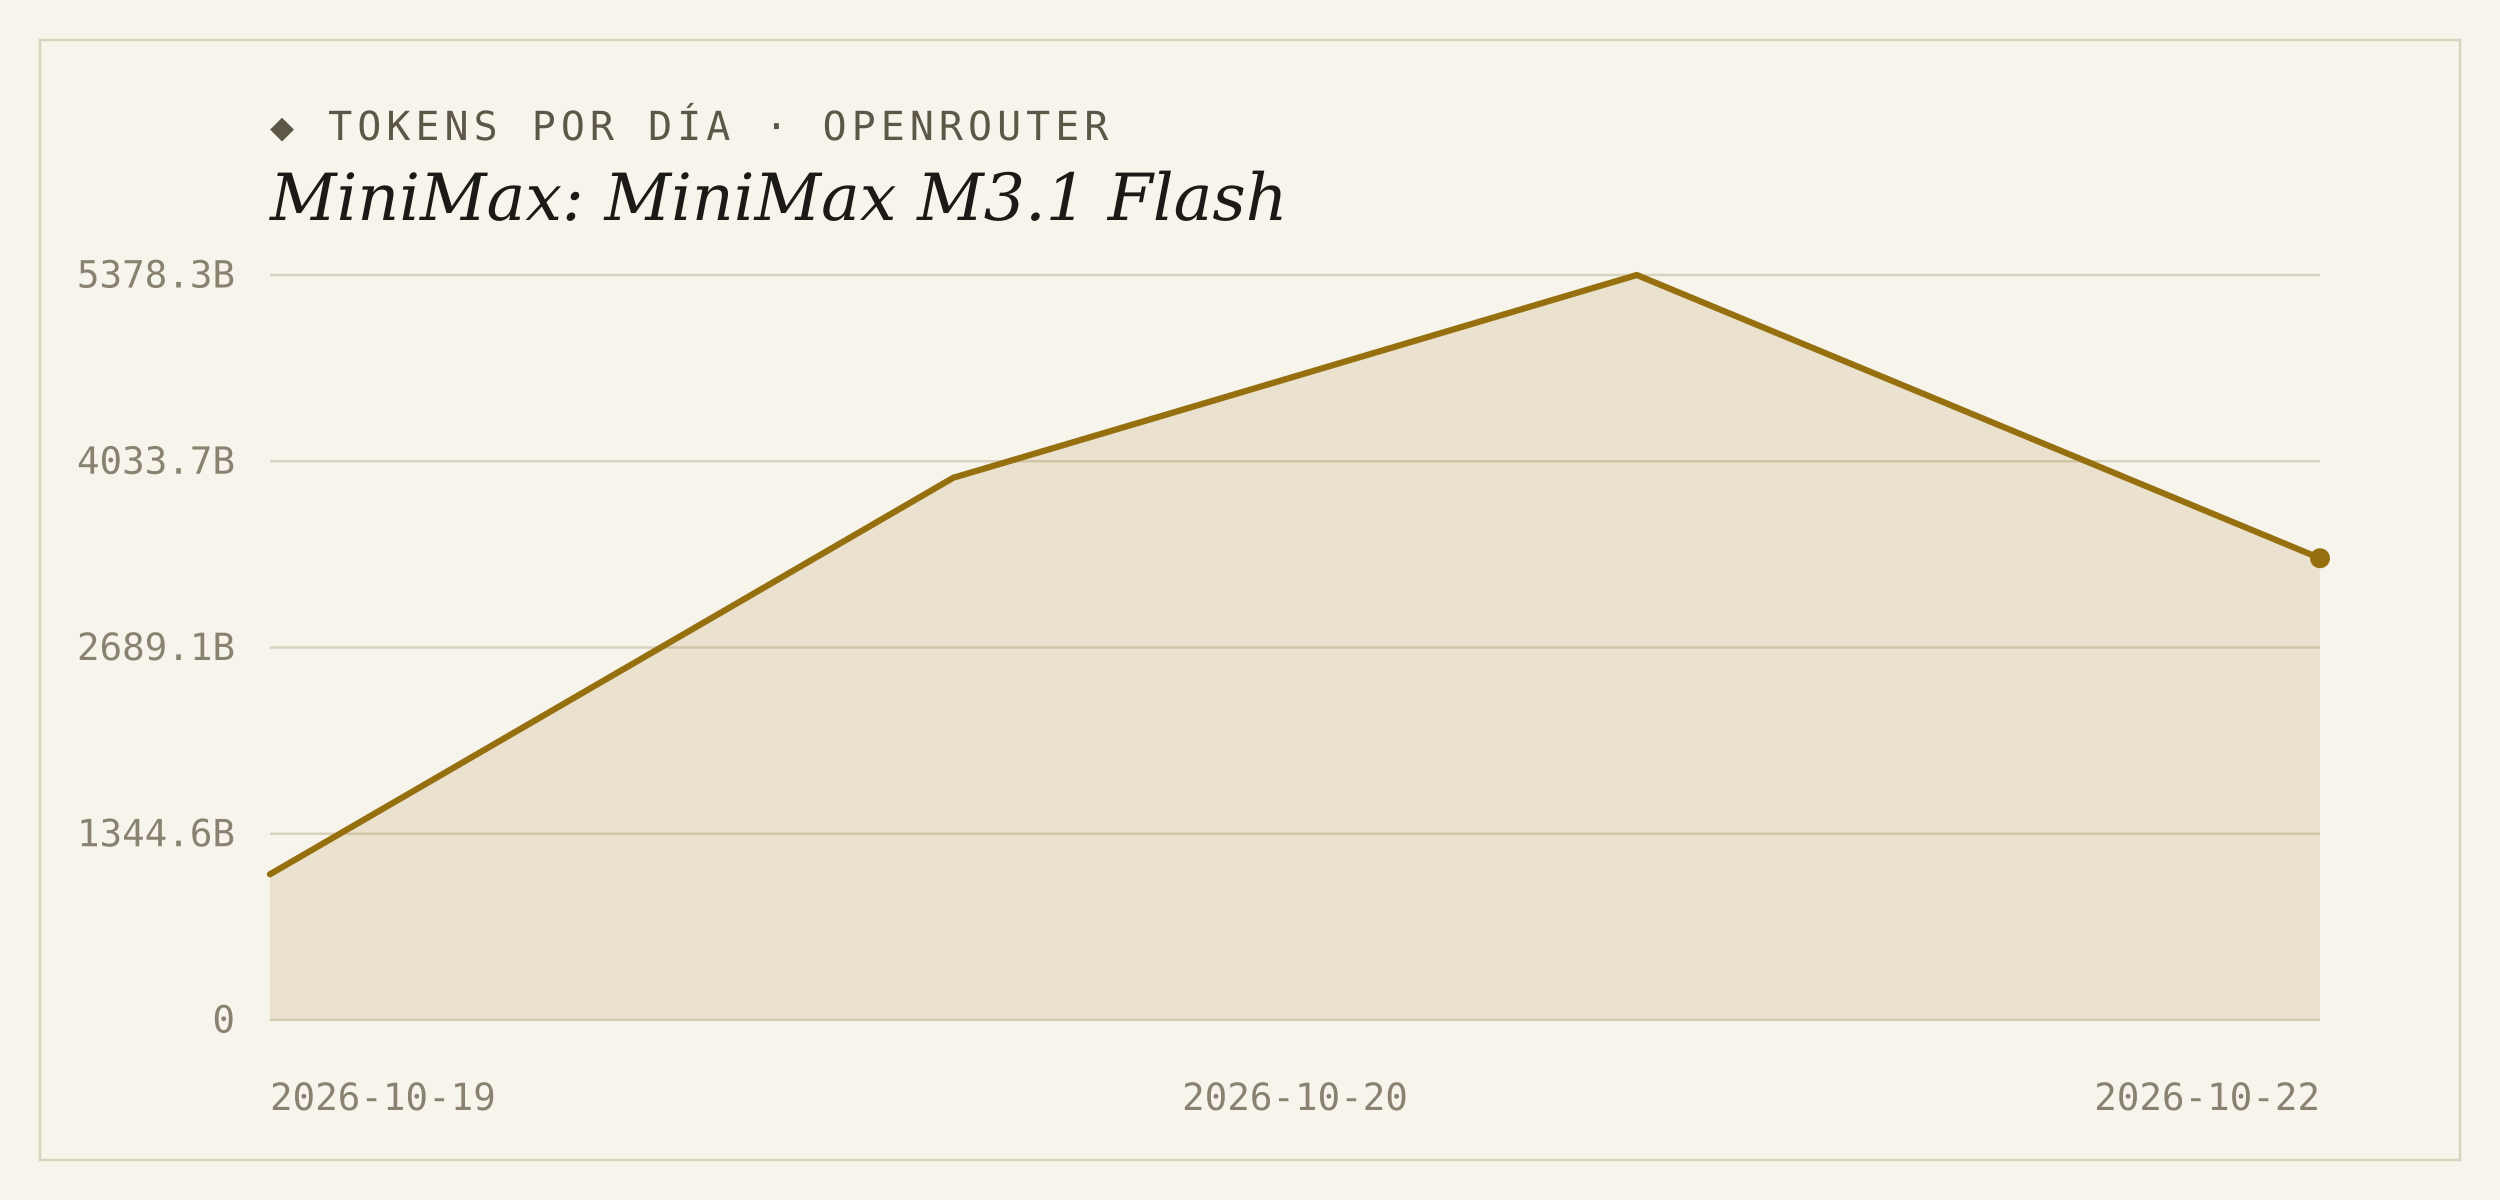
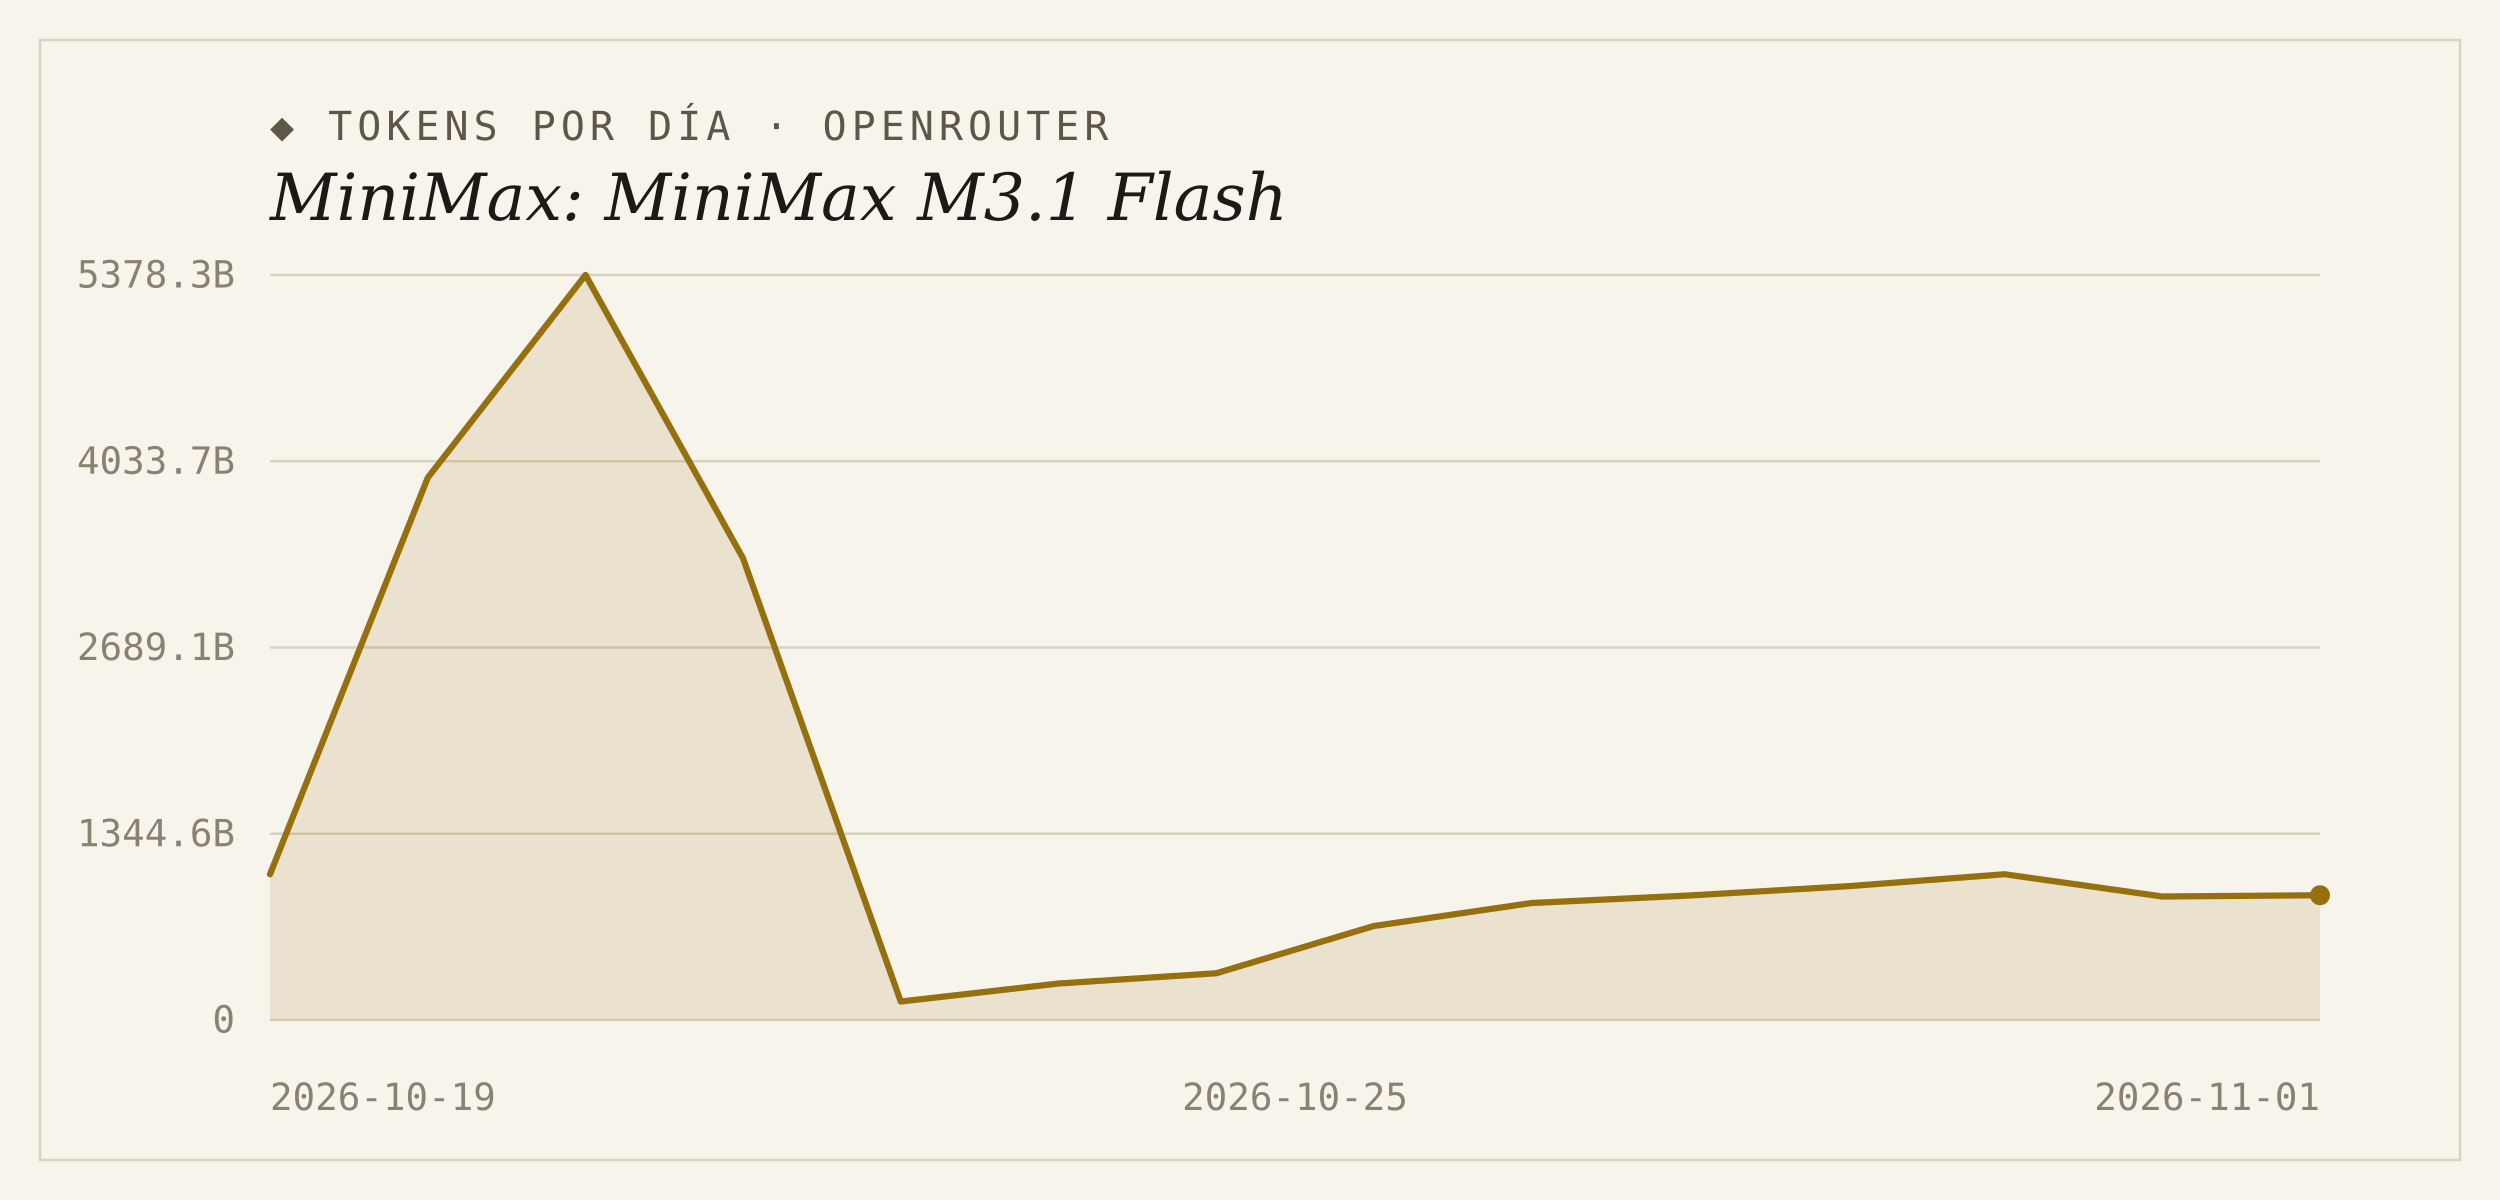
<svg xmlns="http://www.w3.org/2000/svg" width="1000" height="480" viewBox="0 0 1000 480">
  <rect width="1000" height="480" fill="#f7f4ec" />
  <rect x="16" y="16" width="968" height="448" fill="none" stroke="#d9d2bf" stroke-width="1" />
  <text x="108" y="56" font-family="'DejaVu Sans Mono', Consolas, monospace" font-size="16" letter-spacing="2" fill="#5d5748">◆ TOKENS POR DÍA · OPENROUTER</text>
  <text x="108" y="88" font-family="Georgia, 'DejaVu Serif', serif" font-size="26" font-style="italic" fill="#1c1a16">MiniMax: MiniMax M3.1 Flash</text>
  <line x1="108" y1="408.0" x2="928" y2="408.0" stroke="#d9d2bf" stroke-width="1" />
  <text x="94" y="413" text-anchor="end" font-family="'DejaVu Sans Mono', Consolas, monospace" font-size="15" fill="#8a8271">0</text>
  <line x1="108" y1="333.5" x2="928" y2="333.5" stroke="#d9d2bf" stroke-width="1" />
  <text x="94" y="338.5" text-anchor="end" font-family="'DejaVu Sans Mono', Consolas, monospace" font-size="15" fill="#8a8271">1344.6B</text>
  <line x1="108" y1="259.0" x2="928" y2="259.0" stroke="#d9d2bf" stroke-width="1" />
  <text x="94" y="264" text-anchor="end" font-family="'DejaVu Sans Mono', Consolas, monospace" font-size="15" fill="#8a8271">2689.1B</text>
  <line x1="108" y1="184.5" x2="928" y2="184.5" stroke="#d9d2bf" stroke-width="1" />
  <text x="94" y="189.5" text-anchor="end" font-family="'DejaVu Sans Mono', Consolas, monospace" font-size="15" fill="#8a8271">4033.7B</text>
  <line x1="108" y1="110.0" x2="928" y2="110.0" stroke="#d9d2bf" stroke-width="1" />
  <text x="94" y="115" text-anchor="end" font-family="'DejaVu Sans Mono', Consolas, monospace" font-size="15" fill="#8a8271">5378.3B</text>
-   <path d="M 108,408.0 L 108.0,349.7 L 381.3,191.1 L 654.7,110.0 L 928.0,223.3 L 928.0,408.0 Z" fill="#96700f" fill-opacity="0.14" />
-   <polyline points="108.0,349.7 381.3,191.1 654.7,110.0 928.0,223.3" fill="none" stroke="#96700f" stroke-width="2.5" stroke-linejoin="round" stroke-linecap="round" />
-   <circle cx="928.0" cy="223.3" r="4" fill="#96700f" />
+   <path d="M 108,408.0 L 108.0,349.7 L 171.1,191.1 L 234.2,110.0 L 297.2,223.3 L 360.3,400.6 L 423.4,393.4 L 486.5,389.3 L 549.5,370.4 L 612.6,361.2 L 675.7,358.2 L 738.8,354.5 L 801.8,349.7 L 864.9,358.6 L 928.0,358.1 L 928.0,408.0 Z" fill="#96700f" fill-opacity="0.14" />
+   <polyline points="108.0,349.7 171.1,191.1 234.2,110.0 297.2,223.3 360.3,400.6 423.4,393.4 486.5,389.3 549.5,370.4 612.6,361.2 675.7,358.2 738.8,354.5 801.8,349.7 864.9,358.6 928.0,358.1" fill="none" stroke="#96700f" stroke-width="2.5" stroke-linejoin="round" stroke-linecap="round" />
+   <circle cx="928.0" cy="358.1" r="4" fill="#96700f" />
  <text x="108" y="444" text-anchor="start" font-family="'DejaVu Sans Mono', Consolas, monospace" font-size="15" fill="#8a8271">2026-10-19</text>
-   <text x="518" y="444" text-anchor="middle" font-family="'DejaVu Sans Mono', Consolas, monospace" font-size="15" fill="#8a8271">2026-10-20</text>
-   <text x="928" y="444" text-anchor="end" font-family="'DejaVu Sans Mono', Consolas, monospace" font-size="15" fill="#8a8271">2026-10-22</text>
+   <text x="518" y="444" text-anchor="middle" font-family="'DejaVu Sans Mono', Consolas, monospace" font-size="15" fill="#8a8271">2026-10-25</text>
+   <text x="928" y="444" text-anchor="end" font-family="'DejaVu Sans Mono', Consolas, monospace" font-size="15" fill="#8a8271">2026-11-01</text>
</svg>
